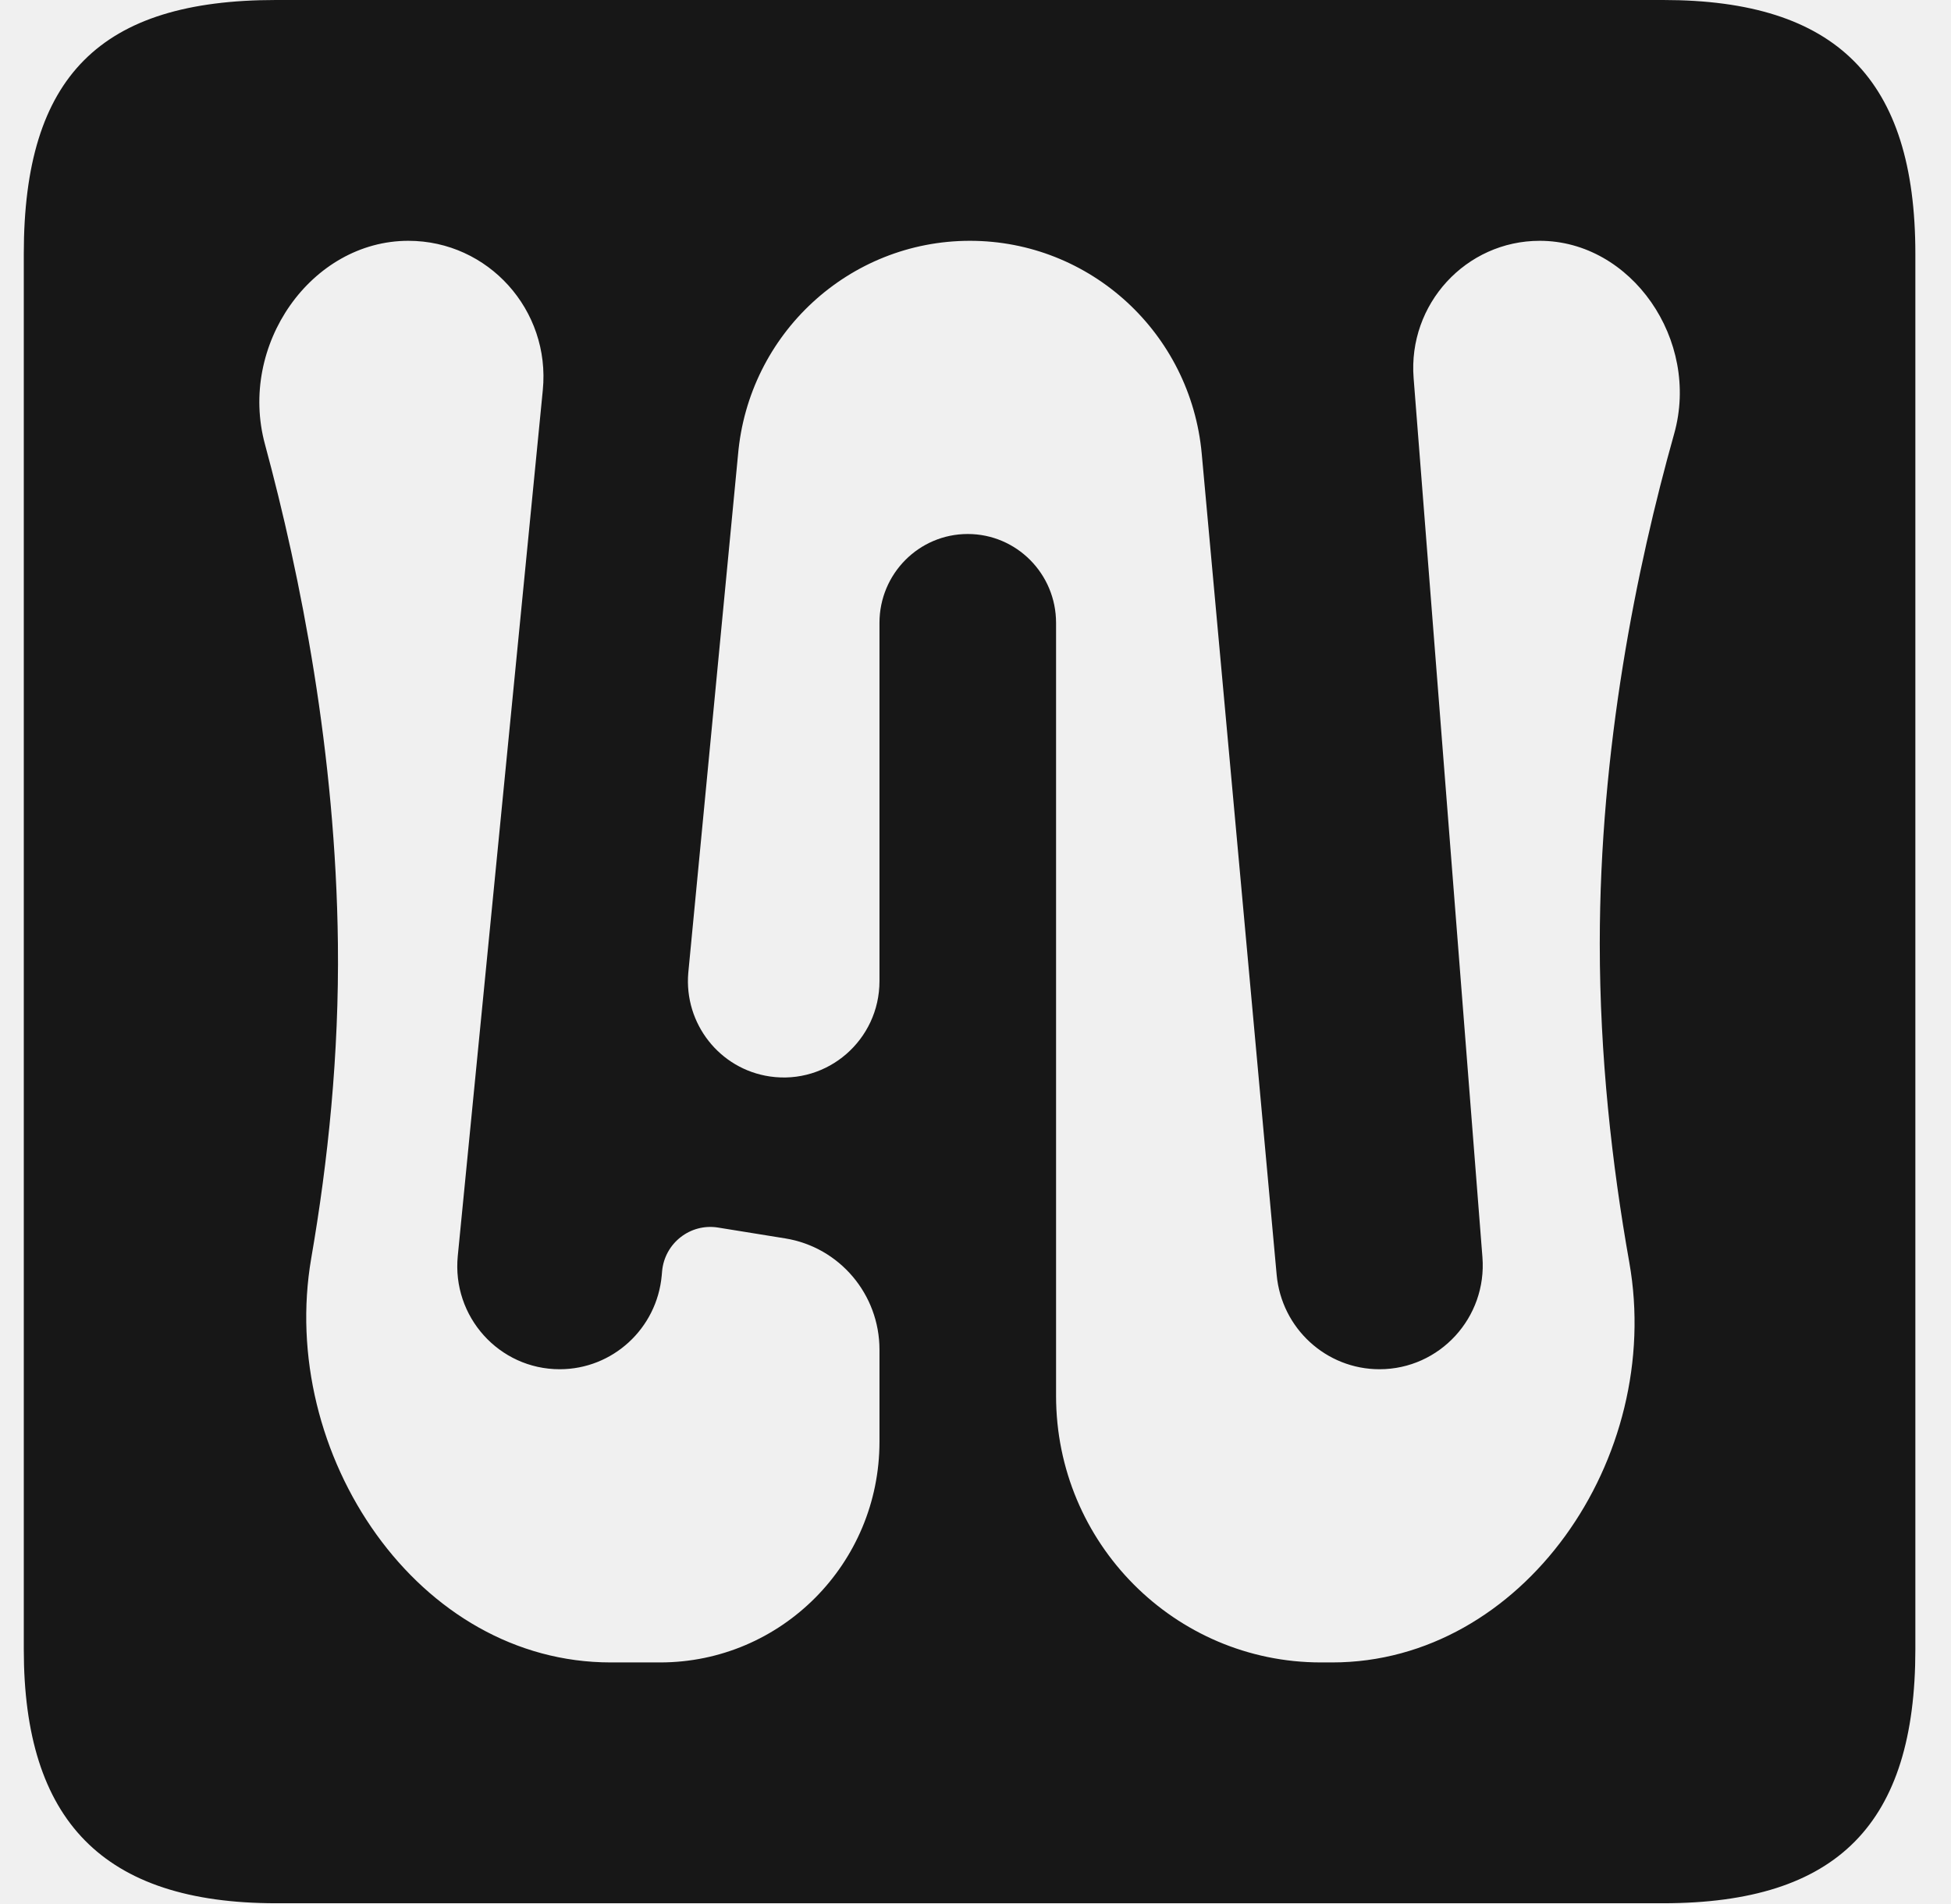
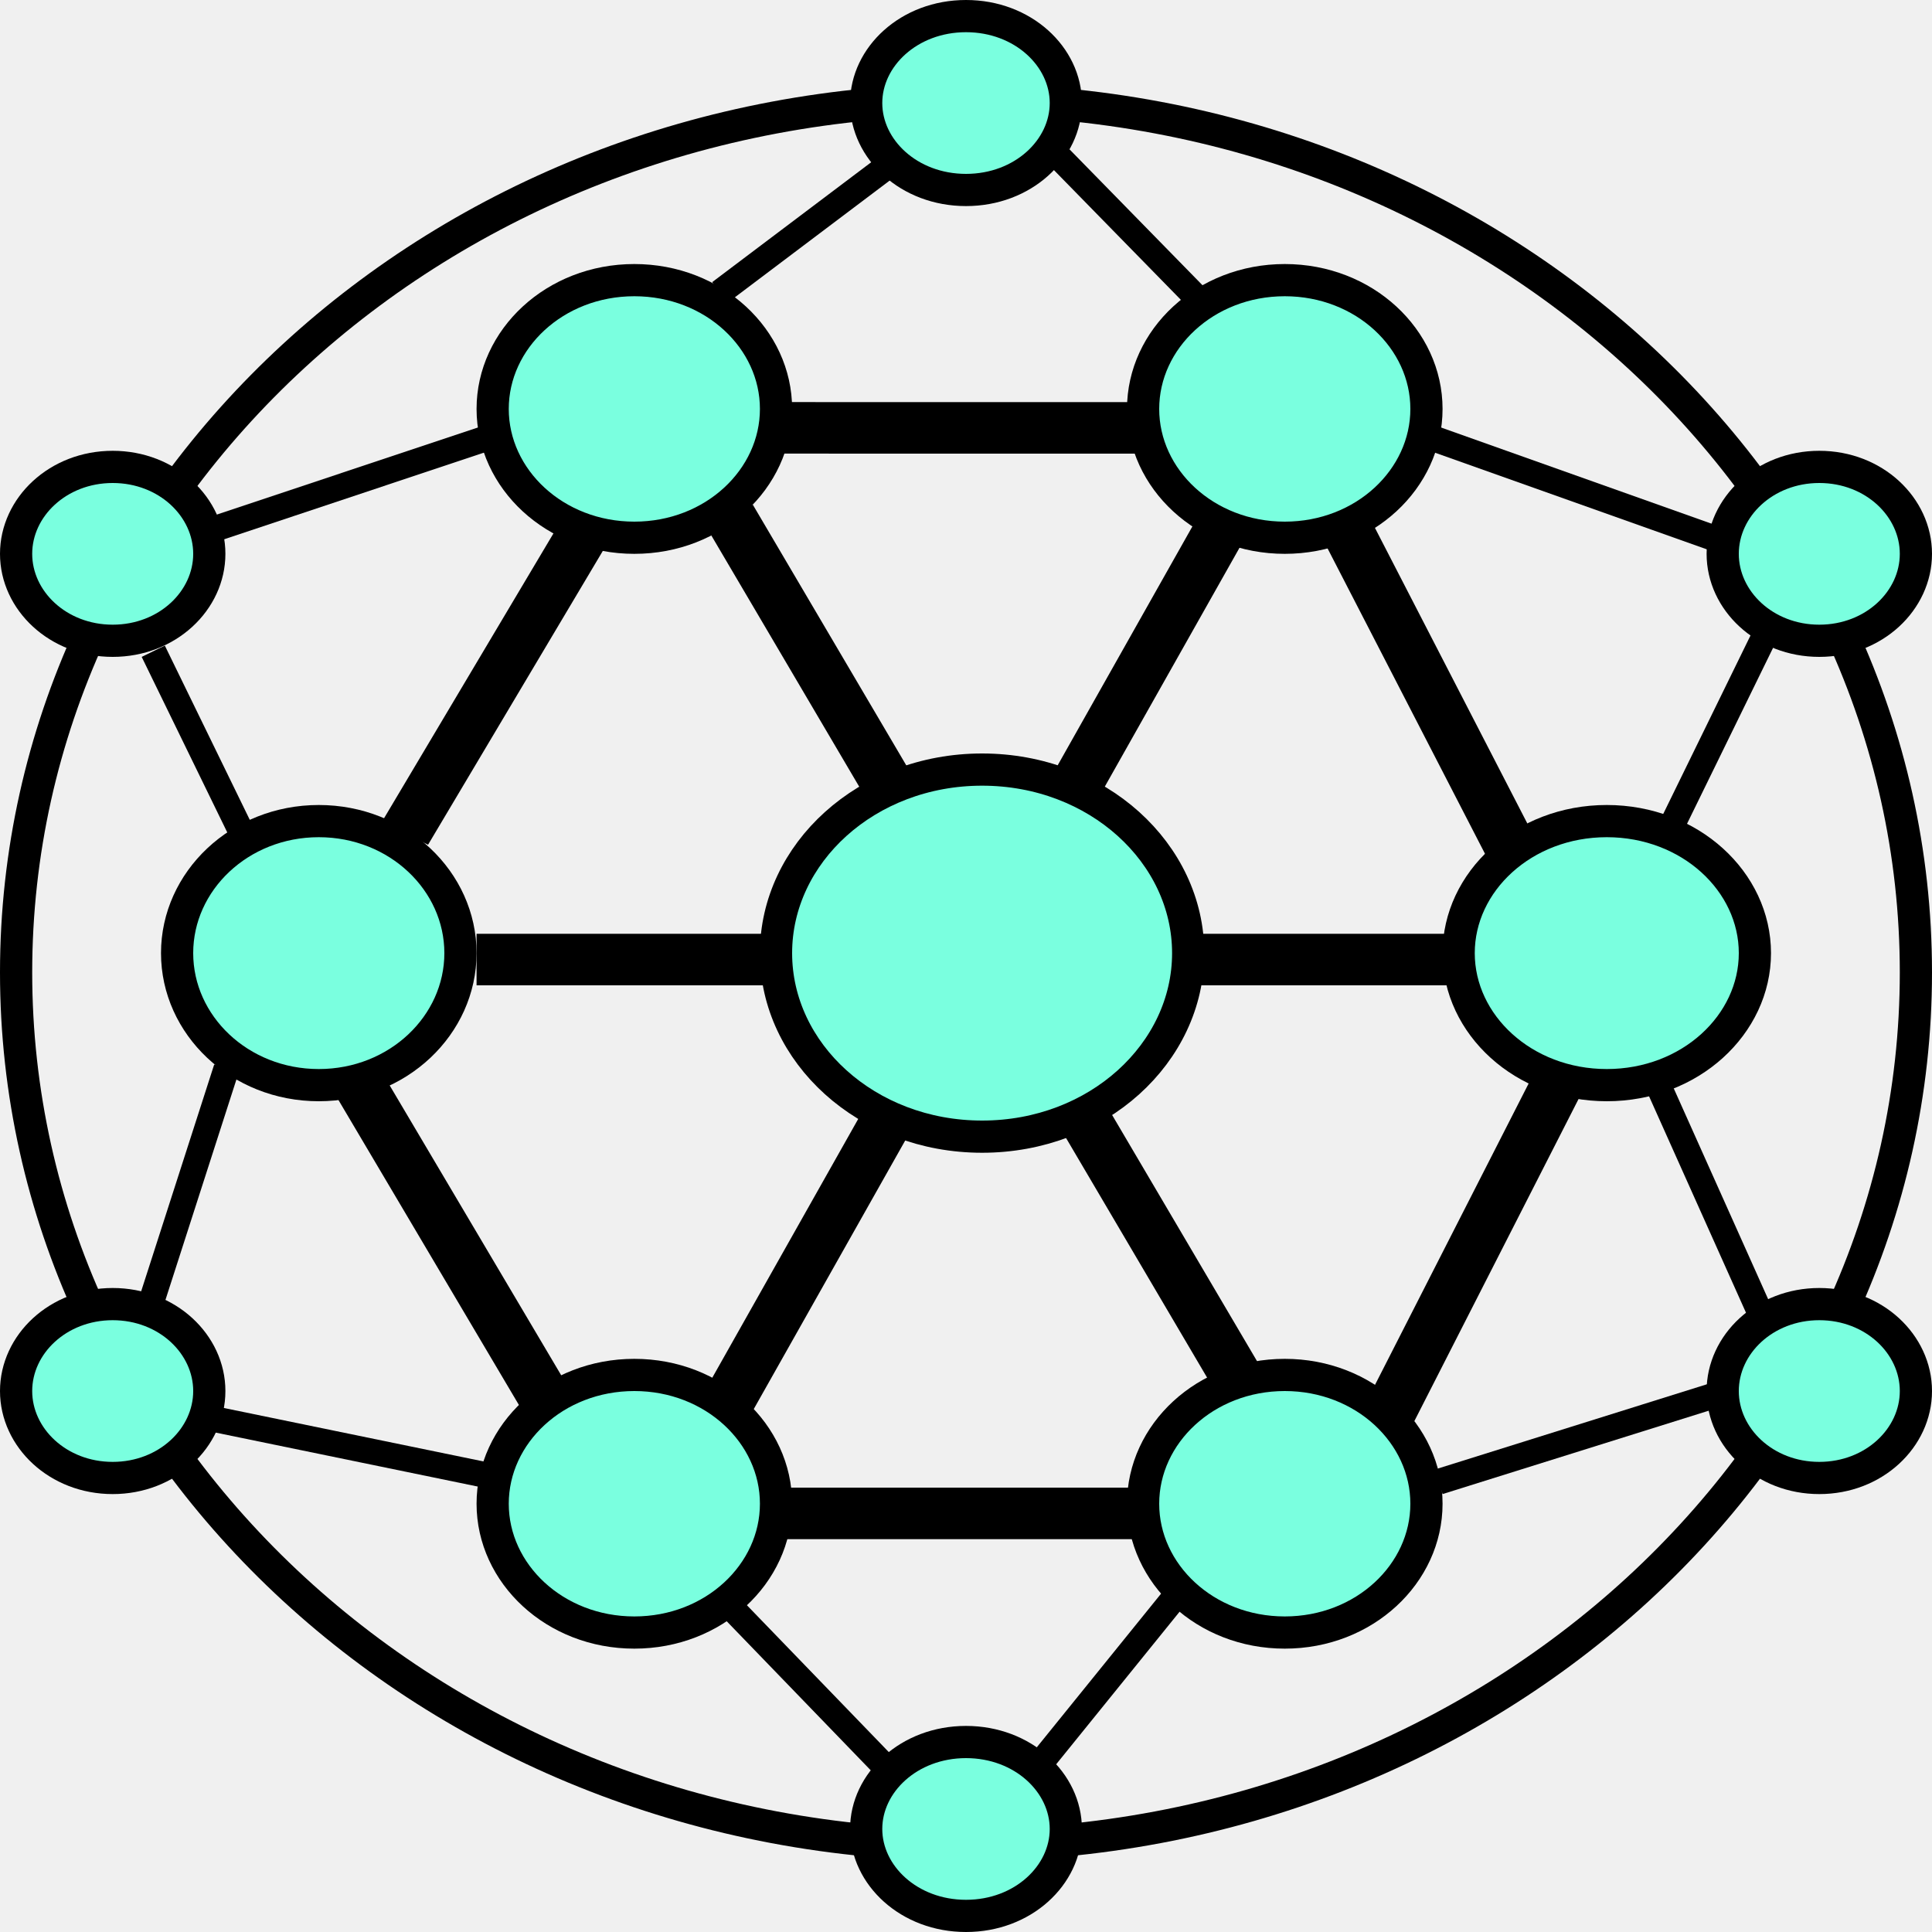
- <svg xmlns="http://www.w3.org/2000/svg" width="41" height="40" viewBox="0 0 41 40" fill="none">
-   <path fill-rule="evenodd" clip-rule="evenodd" d="M5.8 0C2.111 0 0.5 1.599 0.5 5.333V34.667C0.5 38.255 2.156 40 5.8 40H34.951C38.624 40 40.251 38.322 40.251 34.667V20V5.333C40.251 1.663 38.593 0 34.951 0H5.8ZM9.62 26.397L11.407 8.199C11.572 6.518 10.26 5.061 8.582 5.061C6.541 5.061 5.003 7.252 5.568 9.337C6.323 12.13 7.054 15.833 7.101 19.827C7.128 22.153 6.894 24.403 6.541 26.442C6.187 28.491 6.743 30.629 7.912 32.252C9.078 33.871 10.822 34.939 12.835 34.939H13.872C16.418 34.939 18.482 32.862 18.482 30.301V28.366C18.482 27.202 17.642 26.211 16.5 26.027L15.088 25.799C14.507 25.706 13.968 26.126 13.914 26.716L13.906 26.808C13.804 27.923 12.875 28.777 11.762 28.777C10.489 28.777 9.495 27.672 9.62 26.397ZM18.482 20.62V13.091C18.482 12.059 19.312 11.223 20.337 11.223C21.362 11.223 22.193 12.059 22.193 13.091V29.337C22.193 32.431 24.686 34.939 27.76 34.939H27.997C31.992 34.939 34.972 30.659 34.239 26.528C33.873 24.469 33.619 22.19 33.619 19.834C33.619 15.732 34.39 11.936 35.182 9.118C35.736 7.147 34.283 5.061 32.357 5.061C30.807 5.061 29.585 6.391 29.707 7.946L31.153 26.422C31.252 27.691 30.255 28.777 28.99 28.777C27.869 28.777 26.932 27.917 26.829 26.793L25.254 9.533C25.022 6.999 22.911 5.061 20.383 5.061C17.844 5.061 15.727 7.015 15.509 9.561L14.464 20.447C14.373 21.515 15.125 22.47 16.179 22.624C17.393 22.802 18.482 21.855 18.482 20.62Z" fill="#171717" />
+ <svg xmlns="http://www.w3.org/2000/svg" width="300" height="300" viewBox="0 0 300 300" fill="none">
+   <style>
+      @media (prefers-color-scheme: dark) {
+      .a { stroke: white }
+      }
+    </style>
+   <path class="a" d="M297.5 151C297.5 225.642 231.662 286.5 150 286.5C68.338 286.5 2.5 225.642 2.5 151C2.5 76.358 68.338 15.5 150 15.5C231.662 15.5 297.5 76.358 297.5 151Z" stroke="black" stroke-width="5" />
+   <path class="a" d="M120.5 63.5C120.5 74.35 110.855 83.5 98.5 83.5C86.145 83.5 76.5 74.35 76.5 63.5C76.5 52.651 86.145 43.5 98.5 43.5C110.855 43.5 120.5 52.651 120.5 63.5Z" fill="#7AFFDF" stroke="black" stroke-width="5" />
+   <path class="a" d="M165.5 284C165.5 291.187 158.845 297.5 150 297.5C141.155 297.5 134.5 291.187 134.5 284C134.5 276.813 141.155 270.5 150 270.5C158.845 270.5 165.5 276.813 165.5 284Z" fill="#7AFFDF" stroke="black" stroke-width="5" />
+   <path class="a" d="M32.5 216C32.5 223.25 26 229.5 17.5 229.5C9 229.5 2.5 223.25 2.5 216C2.5 208.75 9 202.5 17.5 202.5C26 202.5 32.5 208.75 32.5 216Z" fill="#7AFFDF" stroke="black" stroke-width="5" />
+   <path class="a" d="M32.5 86C32.5 93.25 26 99.5 17.5 99.5C9 99.5 2.5 93.25 2.5 86C2.5 78.75 9 72.5 17.5 72.5C26 72.5 32.5 78.75 32.5 86Z" fill="#7AFFDF" stroke="black" stroke-width="5" />
+   <path class="a" d="M165.5 16C165.5 23.187 158.845 29.5 150 29.5C141.155 29.5 134.5 23.187 134.5 16C134.5 8.813 141.155 2.5 150 2.5C158.845 2.5 165.5 8.813 165.5 16Z" fill="#7AFFDF" stroke="black" stroke-width="5" />
+   <path class="a" d="M297.5 86C297.5 93.25 291 99.5 282.5 99.5C274 99.5 267.5 93.25 267.5 86C267.5 78.75 274 72.5 282.5 72.5C291 72.5 297.5 78.75 297.5 86Z" fill="#7AFFDF" stroke="black" stroke-width="5" />
+   <path class="a" d="M297.5 216C297.5 223.25 291 229.5 282.5 229.5C274 229.5 267.5 223.25 267.5 216C267.5 208.75 274 202.5 282.5 202.5C291 202.5 297.5 208.75 297.5 216Z" fill="#7AFFDF" stroke="black" stroke-width="5" />
+   <path class="a" d="M221.5 233.5C221.5 244.35 211.855 253.5 199.5 253.5C187.145 253.5 177.5 244.35 177.5 233.5C177.5 222.65 187.145 213.5 199.5 213.5C211.855 213.5 221.5 222.65 221.5 233.5Z" fill="#7AFFDF" stroke="black" stroke-width="5" />
+   <path class="a" d="M272.5 148C272.5 159.085 262.451 168.5 249.5 168.5C236.549 168.5 226.5 159.085 226.5 148C226.5 136.915 236.549 127.5 249.5 127.5C262.451 127.5 272.5 136.915 272.5 148Z" fill="#7AFFDF" stroke="black" stroke-width="5" />
+   <path class="a" d="M120.5 233.5C120.5 244.35 110.855 253.5 98.5 253.5C86.145 253.5 76.5 244.35 76.5 233.5C76.5 222.65 86.145 213.5 98.5 213.5C110.855 213.5 120.5 222.65 120.5 233.5Z" fill="#7AFFDF" stroke="black" stroke-width="5" />
+   <path class="a" d="M71.5 148C71.5 159.175 61.801 168.5 49.5 168.5C37.199 168.5 27.5 159.175 27.5 148C27.5 136.825 37.199 127.5 49.5 127.5C61.801 127.5 71.5 136.825 71.5 148Z" fill="#7AFFDF" stroke="black" stroke-width="5" />
+   <path class="a" d="M221.5 63.5C221.5 74.35 211.855 83.5 199.5 83.5C187.145 83.5 177.5 74.35 177.5 63.5C177.5 52.651 187.145 43.5 199.5 43.5C211.855 43.5 221.5 52.651 221.5 63.5Z" fill="#7AFFDF" stroke="black" stroke-width="5" />
+   <line x1="84.558" y1="217.037" x2="55.866" y2="168.553" stroke="black" stroke-width="8" />
+   <line x1="234.171" y1="130.792" x2="209.445" y2="82.833" stroke="black" stroke-width="8" />
+   <line x1="178" y1="235" x2="121" y2="235" stroke="black" stroke-width="8" />
+   <path class="a" d="M227 149L74 149" stroke="black" stroke-width="8" />
+   <line y1="-4" x2="55.354" y2="-4" transform="matrix(-1 -0.00014994 0.000178883 -1 176.441 62.4434)" stroke="black" stroke-width="8" />
+   <line x1="241.564" y1="168.817" x2="215.564" y2="219.817" stroke="black" stroke-width="8" />
+   <line x1="189.316" y1="82.508" x2="113.484" y2="216.965" stroke="black" stroke-width="8" />
+   <line y1="-4" x2="154.898" y2="-4" transform="matrix(0.507323 0.861756 -0.896761 0.442514 109.72 81.9006)" stroke="black" stroke-width="8" />
+   <line x1="23.798" y1="101.124" x2="37.383" y2="128.988" stroke="black" stroke-width="4" />
+   <line x1="33.587" y1="82.036" x2="75.367" y2="68.103" stroke="black" stroke-width="4" />
+   <line x1="223.402" y1="230.091" x2="267.771" y2="216.191" stroke="black" stroke-width="4" />
+   <line x1="272.969" y1="203.08" x2="257.175" y2="167.818" stroke="black" stroke-width="4" />
+   <line y1="-2" x2="33.748" y2="-2" transform="matrix(0.439342 -0.89832 0.925271 0.379307 261.45 128.959)" stroke="black" stroke-width="4" />
+   <line x1="222.67" y1="68.116" x2="267.67" y2="84.116" stroke="black" stroke-width="4" />
+   <line y1="-2" x2="30.387" y2="-2" transform="matrix(0.699374 0.714756 -0.773204 0.634157 162.603 25.3394)" stroke="black" stroke-width="4" />
+   <line y1="-2" x2="32.718" y2="-2" transform="matrix(0.694859 0.719146 -0.777103 0.629373 112.685 251.584)" stroke="black" stroke-width="4" />
+   <line x1="32.529" y1="220.213" x2="75.403" y2="229.041" stroke="black" stroke-width="4" />
+   <line x1="23.096" y1="203.387" x2="35.164" y2="165.903" stroke="black" stroke-width="4" />
+   <line x1="111.796" y1="45.403" x2="137.832" y2="25.773" stroke="black" stroke-width="4" />
+   <line x1="161.087" y1="274.383" x2="183.445" y2="246.742" stroke="black" stroke-width="4" />
+   <line y1="-4" x2="53.175" y2="-4" transform="matrix(-0.511202 0.859461 -0.894943 -0.446182 86.491 81.9006)" stroke="black" stroke-width="8" />
+   <path class="a" d="M184.5 148C184.5 163.495 170.431 176.5 152.5 176.5C134.569 176.5 120.5 163.495 120.5 148C120.5 132.505 134.569 119.5 152.5 119.5C170.431 119.5 184.5 132.505 184.5 148Z" fill="#7AFFDF" stroke="black" stroke-width="5" />
</svg>
